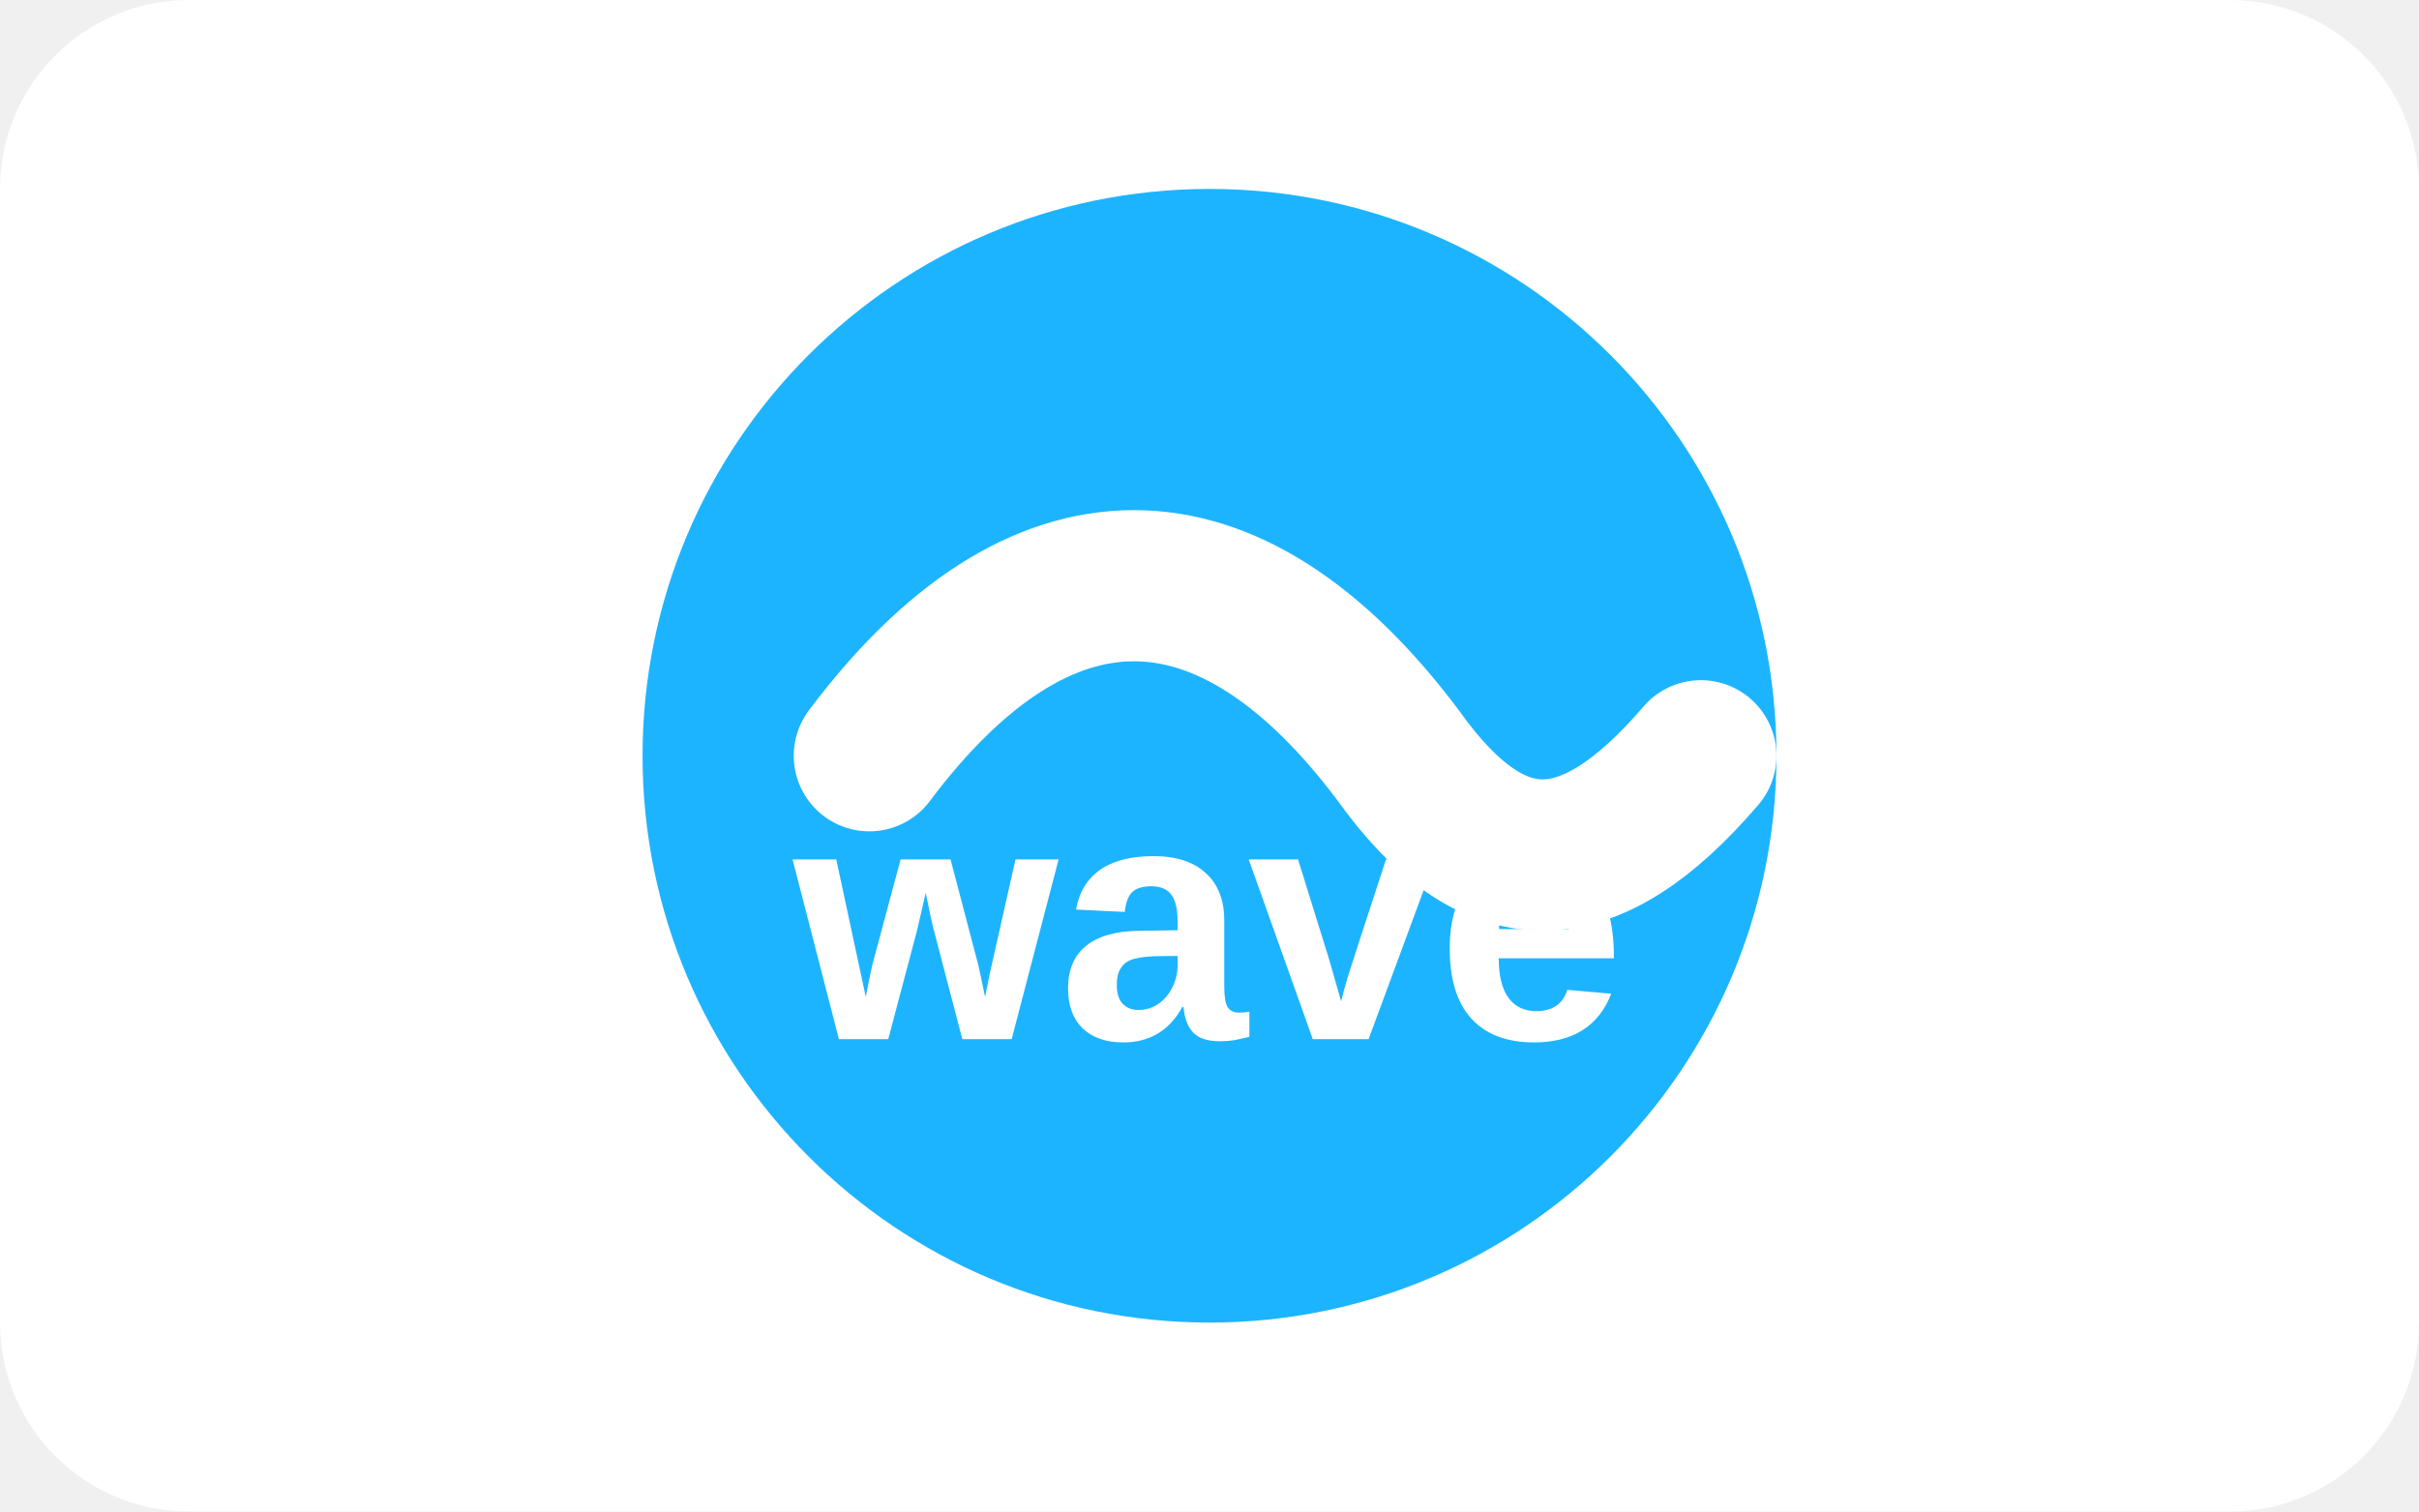
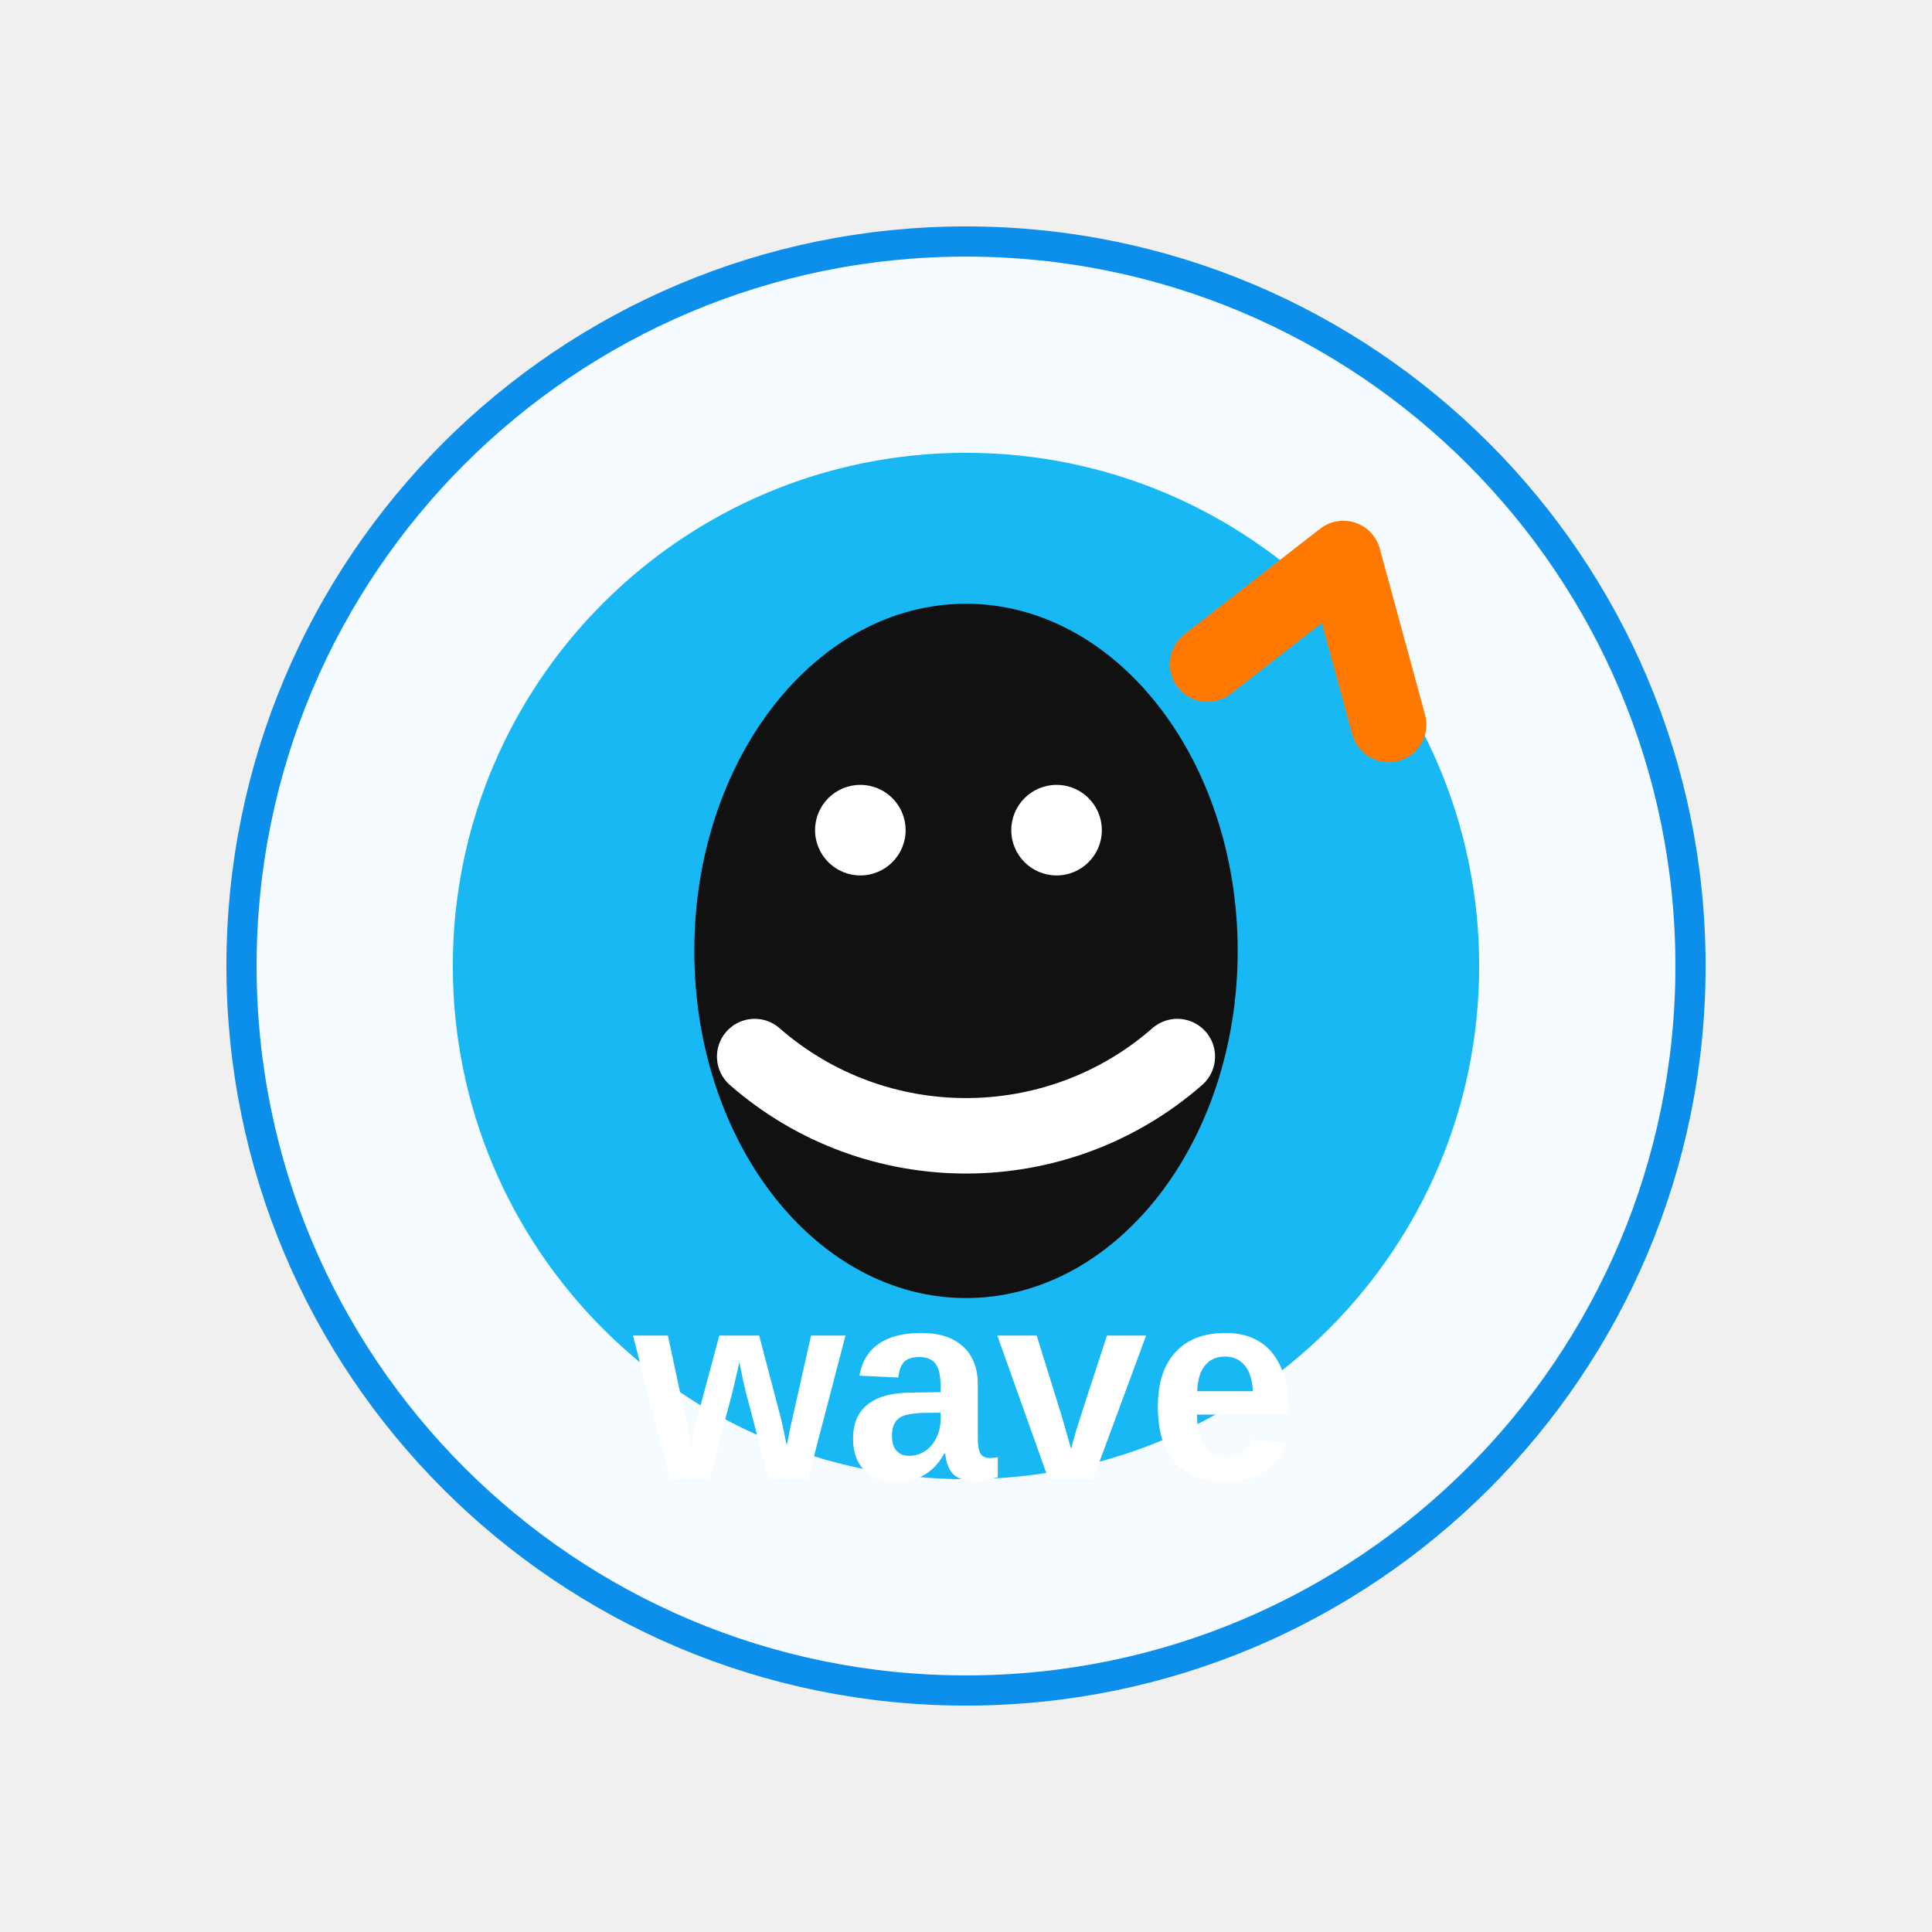
- <svg xmlns="http://www.w3.org/2000/svg" width="128" height="80" viewBox="0 0 128 80" role="img" aria-labelledby="title">
-   <rect width="128" height="80" rx="10" fill="#fff" />
-   <circle cx="64" cy="40" r="30" fill="#1DB4FF" />
-   <path d="M46 40c9-12 19-12 28 0 5 7 10 7 16 0" fill="none" stroke="#fff" stroke-width="8" stroke-linecap="round" />
-   <text x="64" y="55" text-anchor="middle" font-family="Arial, Helvetica, sans-serif" font-size="18" font-weight="900" fill="#fff">wave</text>
+ <svg xmlns="http://www.w3.org/2000/svg" width="128" height="128" viewBox="0 0 128 128" role="img" aria-labelledby="title">
+   <circle cx="64" cy="64" r="48" fill="#F5FBFF" stroke="#0B8FEA" stroke-width="2" />
+   <circle cx="64" cy="64" r="34" fill="#18B8F5" />
+   <ellipse cx="64" cy="63" rx="18" ry="23" fill="#111" />
+   <circle cx="57" cy="55" r="3" fill="#fff" />
+   <circle cx="70" cy="55" r="3" fill="#fff" />
+   <path d="M50 70c8 7 20 7 28 0" fill="none" stroke="#fff" stroke-width="5" stroke-linecap="round" />
+   <path d="M80 44l9-7 3 11" fill="none" stroke="#FF7900" stroke-width="5" stroke-linecap="round" stroke-linejoin="round" />
+   <text x="64" y="98" text-anchor="middle" font-family="Arial, Helvetica, sans-serif" font-size="18" font-weight="900" fill="#fff">wave</text>
</svg>
